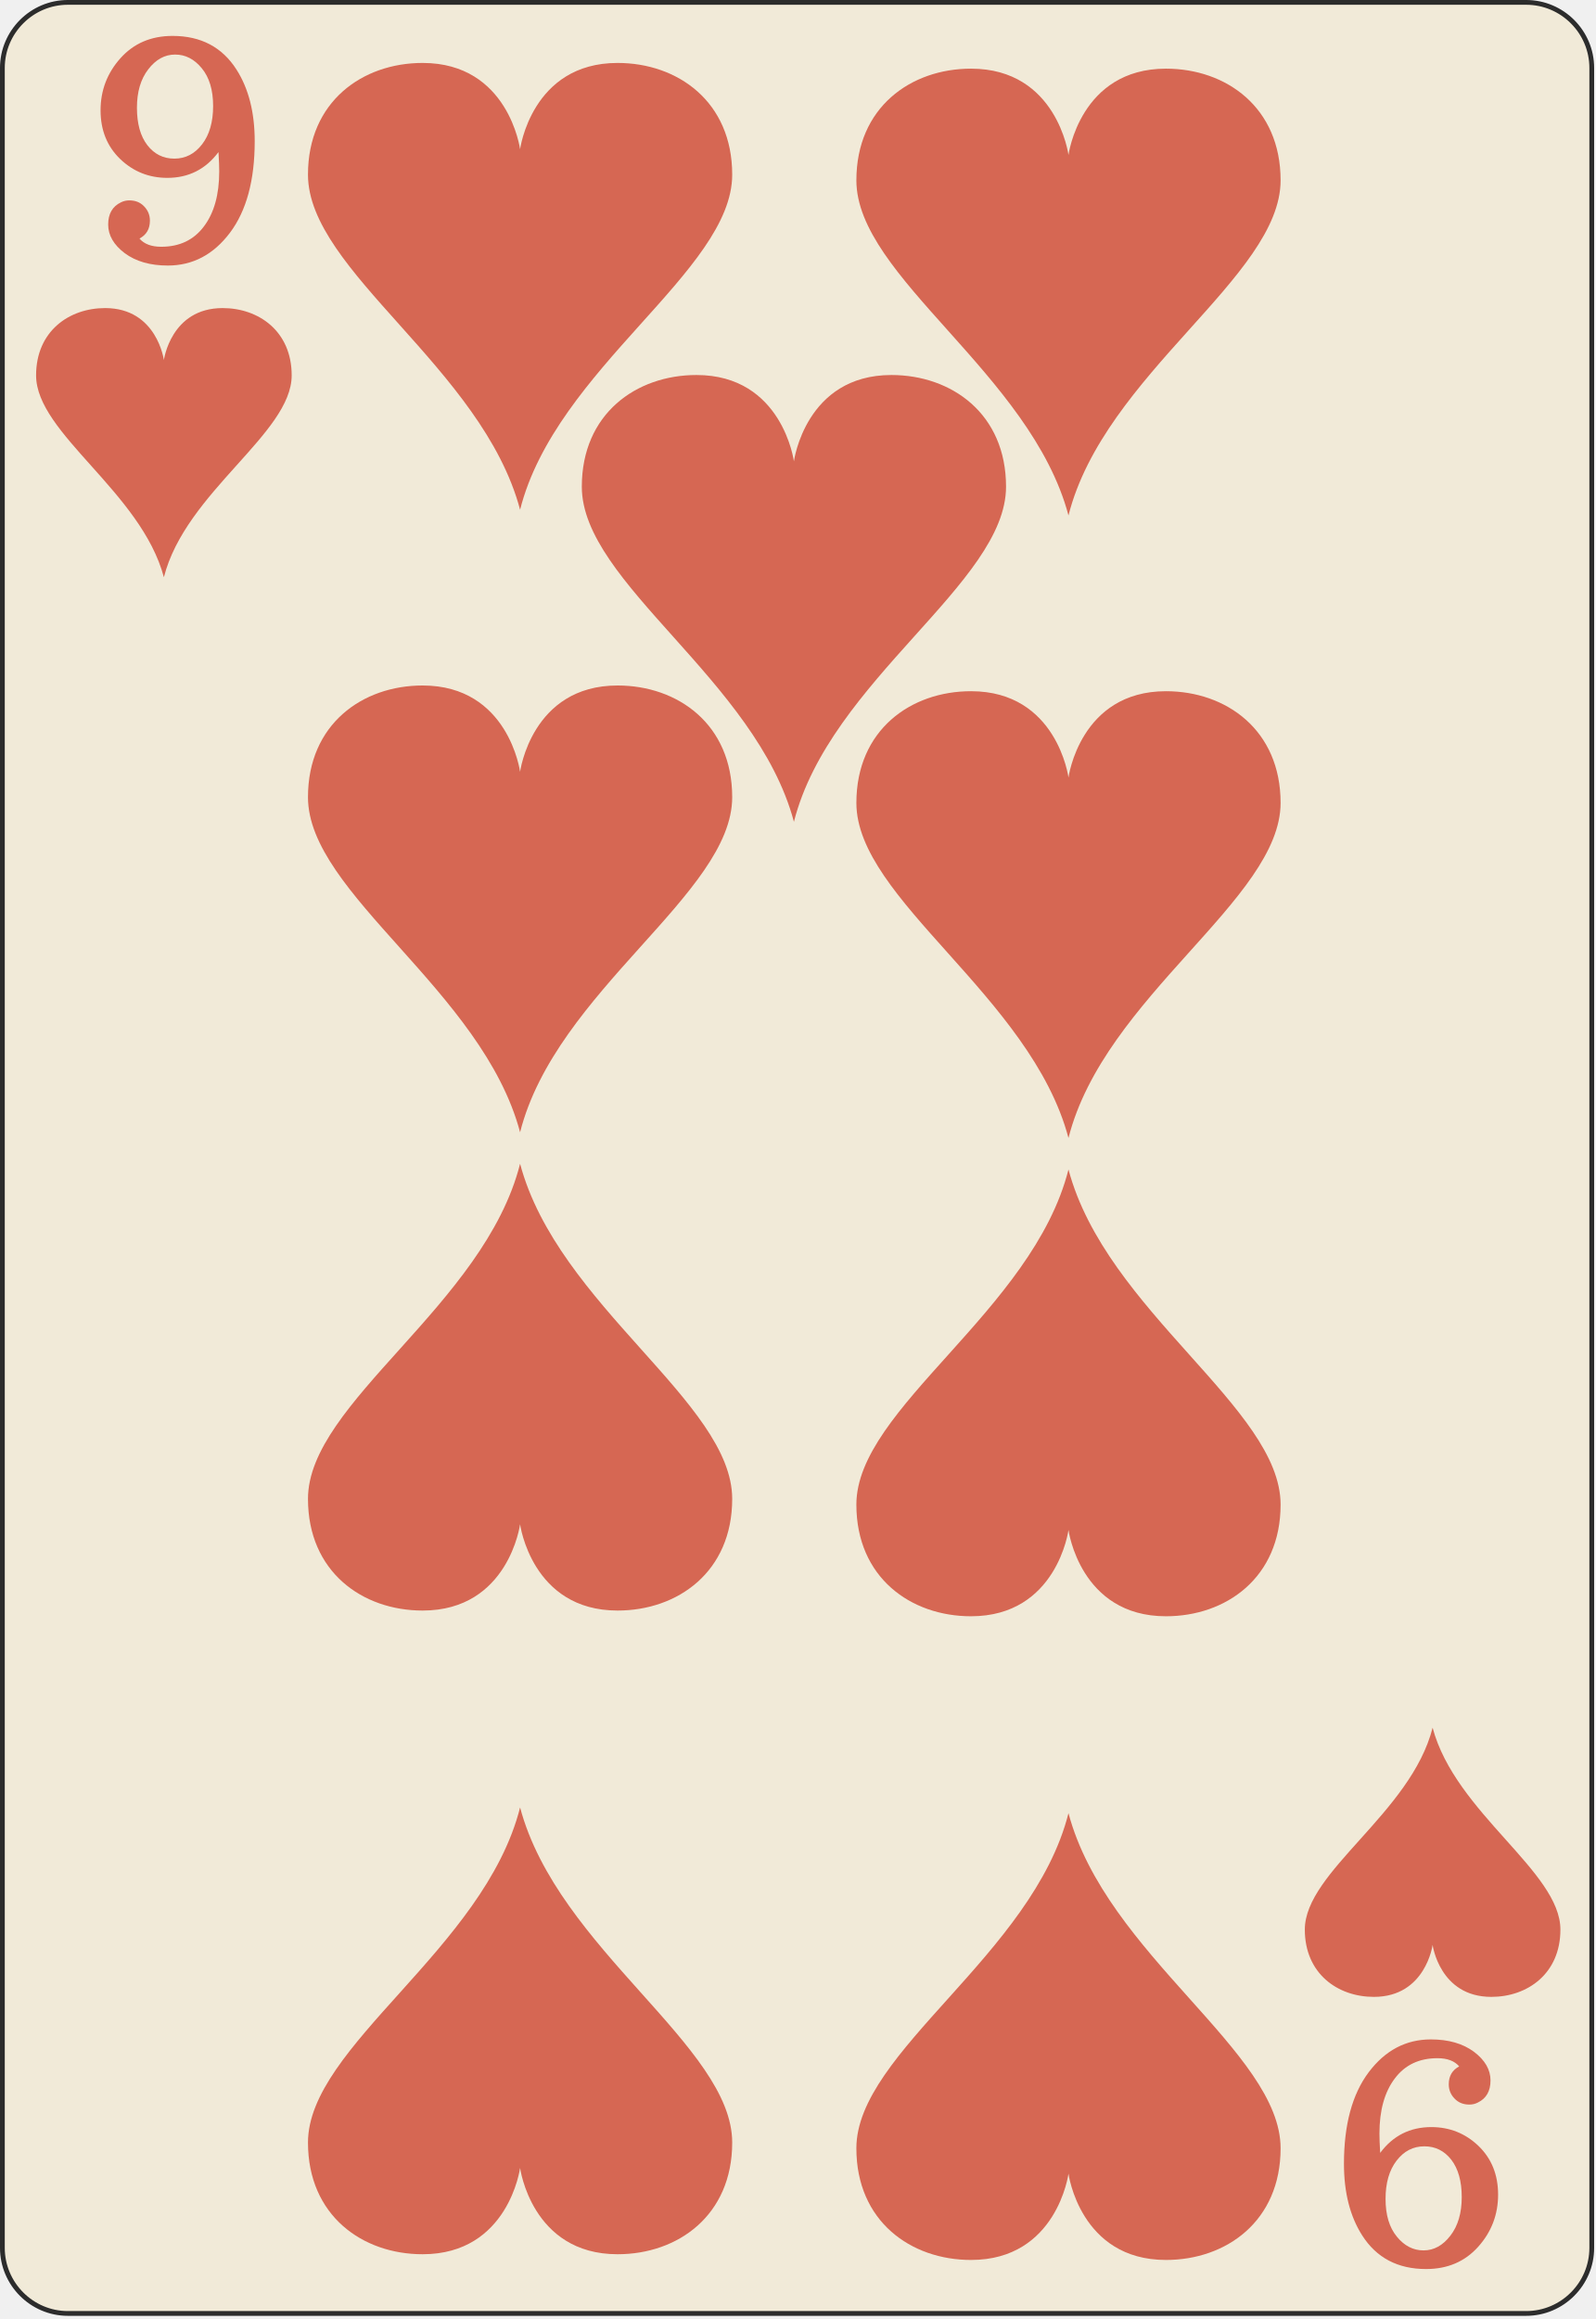
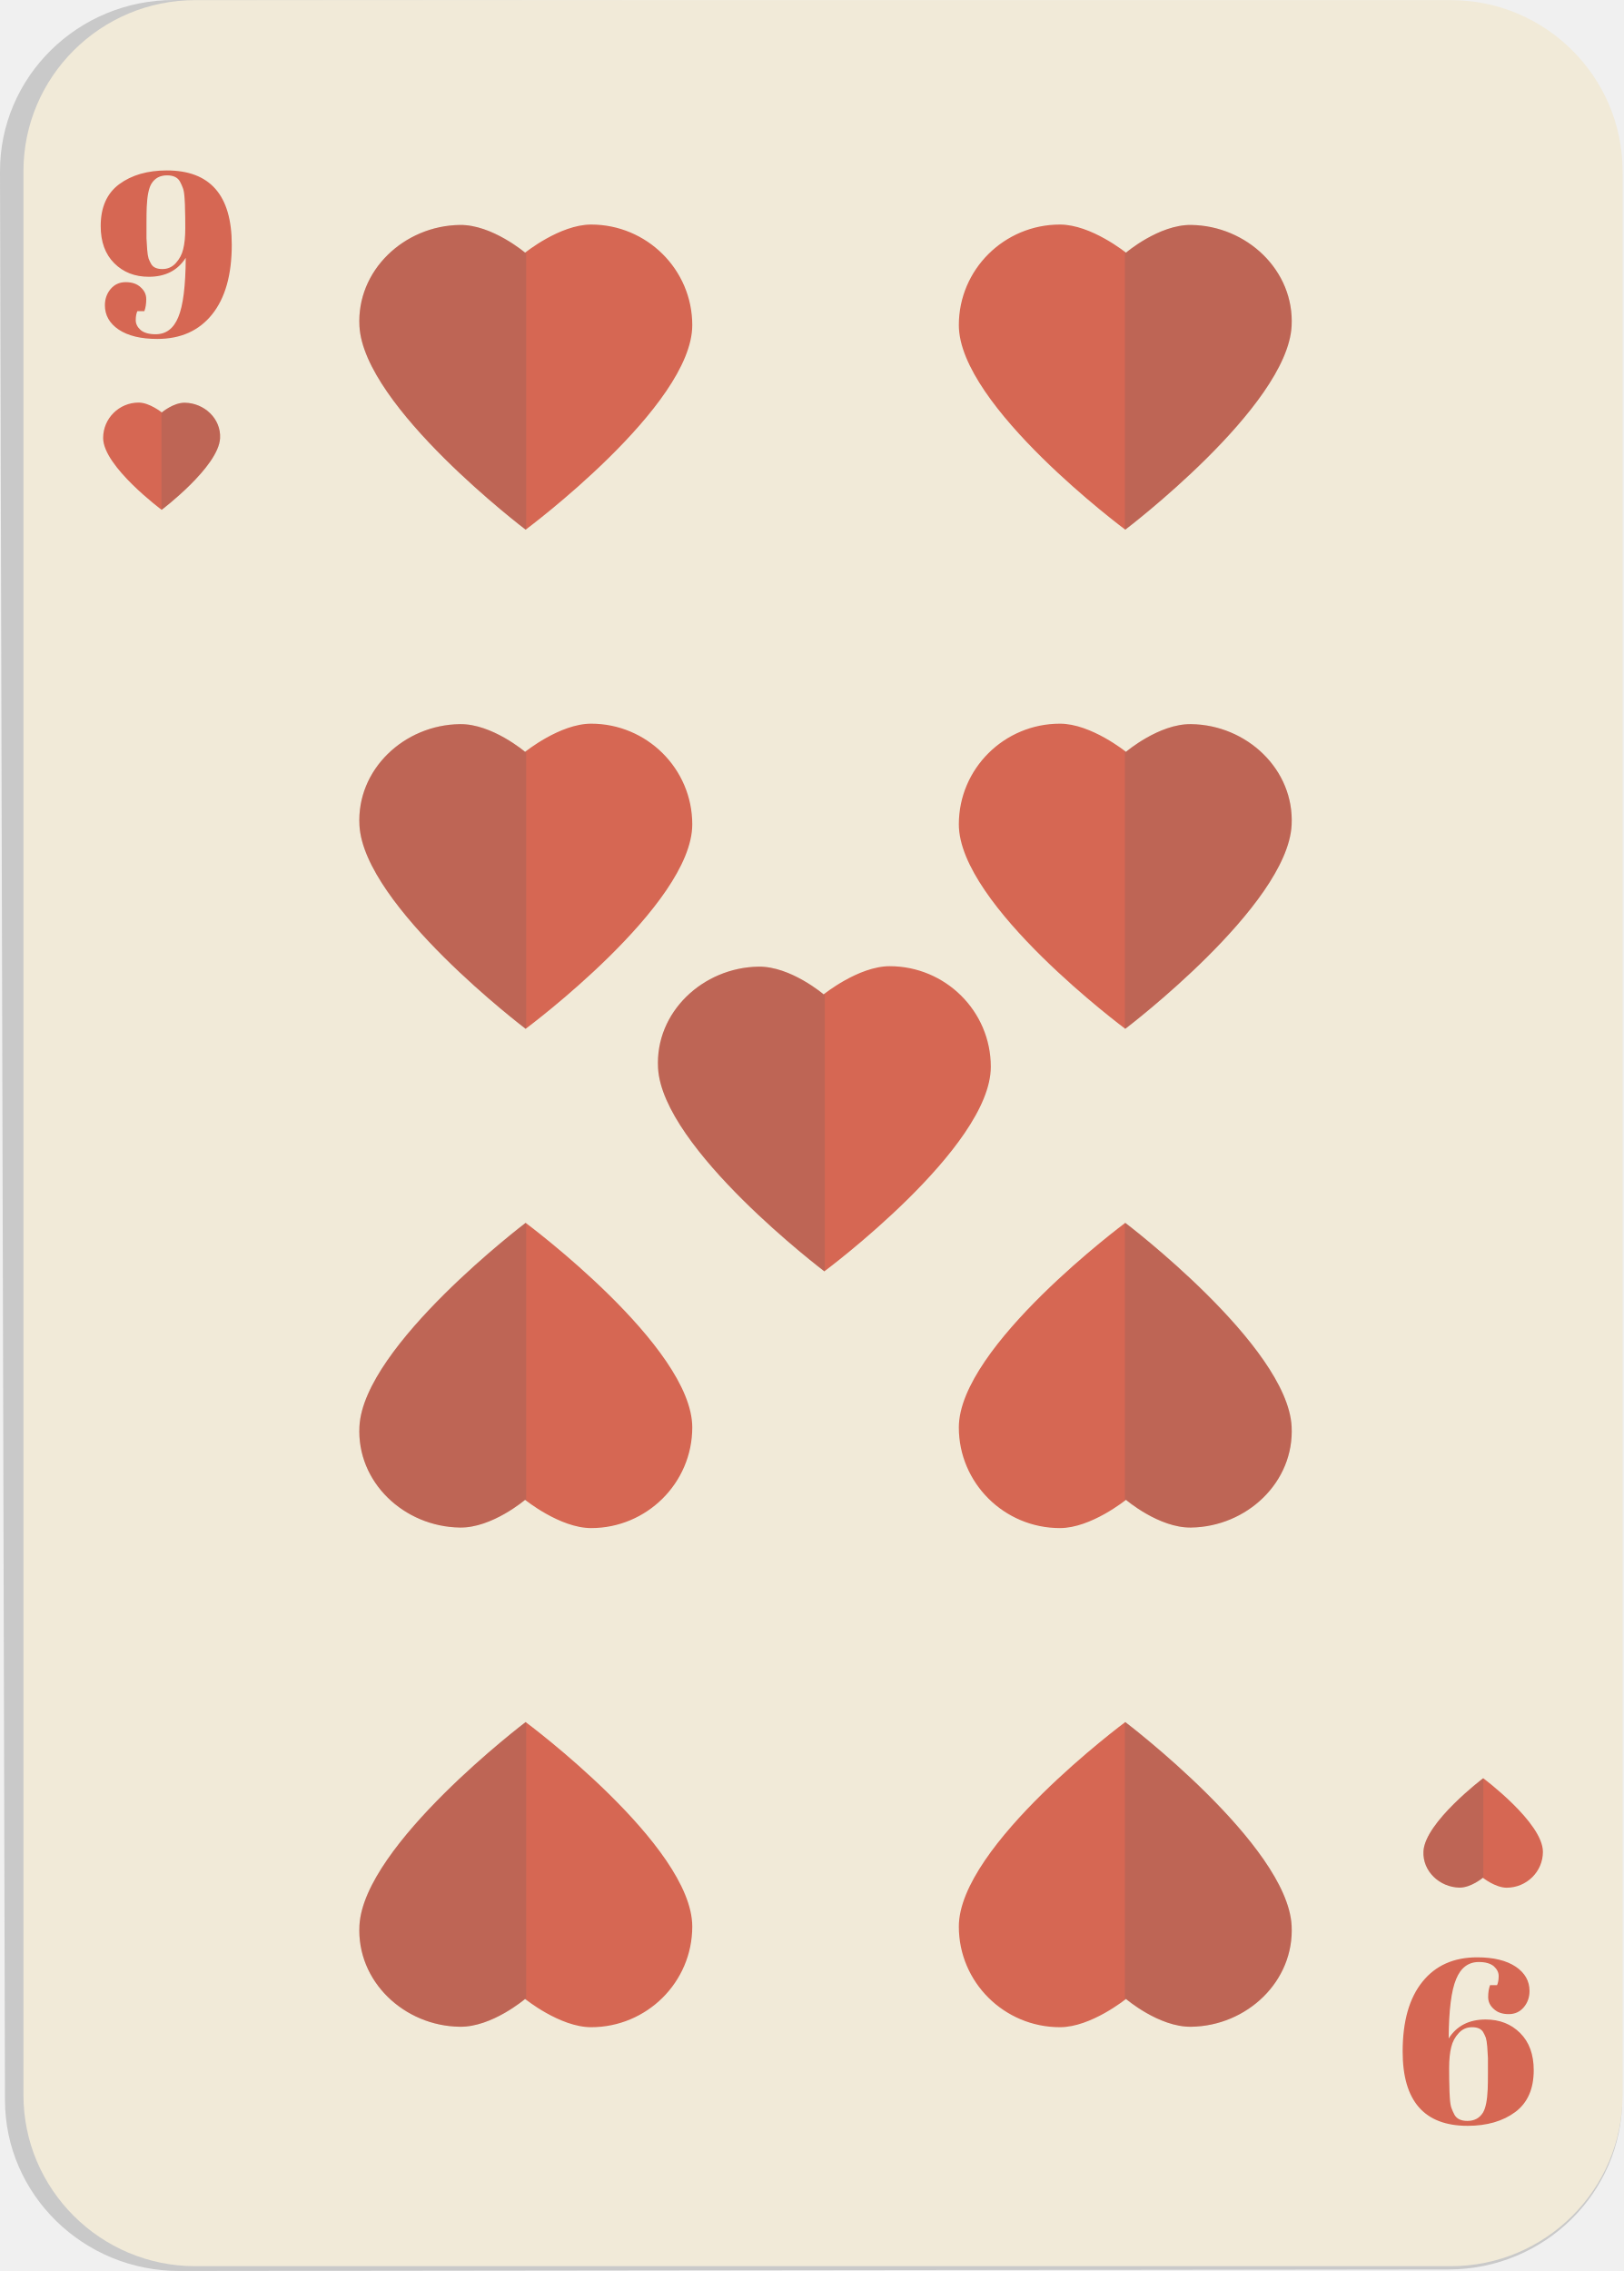
- <svg xmlns="http://www.w3.org/2000/svg" width="223" height="324" viewBox="0 0 223 324" fill="none">
-   <g clip-path="url(#clip0_2009_1631)">
-     <path d="M222.449 314.064C222.449 319.1 218.333 323.223 213.287 323.223H9.481C4.448 323.223 0.333 319.1 0.333 314.064V9.493C0.333 4.457 4.448 0.333 9.481 0.333H213.287C218.333 0.333 222.449 4.457 222.449 9.493V314.064Z" fill="#F1EAD8" stroke="#2C2C2C" stroke-width="0.667" />
-     <path d="M31.11 43.043C23.87 43.043 22.903 50.308 22.903 50.308C22.903 50.308 21.937 43.043 14.697 43.043C9.629 43.043 5.044 46.3 5.044 52.445C5.044 60.564 19.731 68.729 22.903 80.651C25.922 68.739 40.763 60.564 40.763 52.445C40.763 46.3 36.177 43.043 31.11 43.043Z" fill="#D66753" />
-     <path d="M192.002 278.995C199.241 278.995 200.208 271.73 200.208 271.73C200.208 271.73 201.175 278.995 208.414 278.995C213.482 278.995 218.067 275.737 218.067 269.593C218.067 261.474 203.38 253.309 200.208 241.387C197.19 253.299 182.349 261.474 182.349 269.593C182.349 275.737 186.934 278.995 192.002 278.995Z" fill="#D66753" />
-     <path d="M86.304 8.794C74.287 8.794 72.683 20.852 72.683 20.852C72.683 20.852 71.078 8.794 59.062 8.794C50.651 8.794 43.04 14.201 43.04 24.4C43.04 37.876 67.418 51.428 72.683 71.216C77.692 51.444 102.326 37.876 102.326 24.4C102.326 14.201 94.715 8.794 86.304 8.794Z" fill="#D66753" />
-     <path d="M59.063 314.952C71.079 314.952 72.683 302.894 72.683 302.894C72.683 302.894 74.288 314.952 86.304 314.952C94.715 314.952 102.326 309.546 102.326 299.347C102.326 285.871 77.948 272.319 72.683 252.531C67.674 272.303 43.041 285.871 43.041 299.347C43.041 309.546 50.651 314.952 59.063 314.952Z" fill="#D66753" />
-     <path d="M86.304 95.774C74.287 95.774 72.683 107.832 72.683 107.832C72.683 107.832 71.078 95.774 59.062 95.774C50.651 95.774 43.04 101.181 43.04 111.379C43.04 124.856 67.418 138.407 72.683 158.195C77.692 138.424 102.326 124.856 102.326 111.379C102.326 101.181 94.715 95.774 86.304 95.774Z" fill="#D66753" />
-     <path d="M59.063 225.019C71.079 225.019 72.683 212.961 72.683 212.961C72.683 212.961 74.288 225.019 86.304 225.019C94.715 225.019 102.326 219.612 102.326 209.413C102.326 195.937 77.948 182.386 72.683 162.597C67.674 182.369 43.041 195.937 43.041 209.413C43.041 219.612 50.651 225.019 59.063 225.019Z" fill="#D66753" />
-     <path d="M162.942 9.593C150.926 9.593 149.321 21.65 149.321 21.65C149.321 21.65 147.717 9.593 135.701 9.593C127.289 9.593 119.679 14.999 119.679 25.198C119.679 38.674 144.057 52.226 149.321 72.014C154.331 52.242 178.964 38.674 178.964 25.198C178.964 14.999 171.353 9.593 162.942 9.593Z" fill="#D66753" />
-     <path d="M135.7 315.751C147.717 315.751 149.321 303.693 149.321 303.693C149.321 303.693 150.926 315.751 162.942 315.751C171.353 315.751 178.964 310.344 178.964 300.145C178.964 286.669 154.586 273.118 149.321 253.329C144.311 273.101 119.678 286.669 119.678 300.145C119.678 310.344 127.289 315.751 135.7 315.751Z" fill="#D66753" />
-     <path d="M162.942 96.573C150.926 96.573 149.321 108.63 149.321 108.63C149.321 108.63 147.717 96.573 135.701 96.573C127.289 96.573 119.679 101.979 119.679 112.178C119.679 125.654 144.057 139.206 149.321 158.994C154.331 139.222 178.964 125.654 178.964 112.178C178.964 101.979 171.353 96.573 162.942 96.573Z" fill="#D66753" />
-     <path d="M135.7 225.817C147.717 225.817 149.321 213.759 149.321 213.759C149.321 213.759 150.926 225.817 162.942 225.817C171.353 225.817 178.964 220.411 178.964 210.212C178.964 196.736 154.586 183.184 149.321 163.396C144.311 183.167 119.678 196.736 119.678 210.212C119.678 220.411 127.289 225.817 135.7 225.817Z" fill="#D66753" />
-     <path d="M124.572 52.395C112.556 52.395 110.951 64.453 110.951 64.453C110.951 64.453 109.347 52.395 97.331 52.395C88.919 52.395 81.309 57.802 81.309 68.001C81.309 81.477 105.687 95.028 110.951 114.817C115.961 95.045 140.594 81.477 140.594 68.001C140.594 57.802 132.983 52.395 124.572 52.395Z" fill="#D66753" />
-     <path d="M30.533 21.247C28.741 23.649 26.36 24.851 23.387 24.851C20.832 24.851 18.637 23.976 16.804 22.226C14.971 20.462 14.054 18.191 14.054 15.413C14.054 12.636 14.978 10.212 16.825 8.143C18.686 6.059 21.116 5.018 24.116 5.018C28.075 5.018 31.054 6.587 33.054 9.726C34.748 12.379 35.596 15.712 35.596 19.726C35.596 25.184 34.443 29.448 32.137 32.517C29.832 35.573 26.936 37.101 23.45 37.101C20.991 37.101 18.985 36.525 17.429 35.372C15.887 34.205 15.117 32.872 15.117 31.372C15.117 29.872 15.714 28.837 16.908 28.267C17.269 28.087 17.658 27.997 18.075 27.997C18.922 27.997 19.61 28.274 20.137 28.83C20.679 29.386 20.95 30.052 20.95 30.83C20.95 31.983 20.464 32.816 19.491 33.33C20.144 34.094 21.158 34.476 22.533 34.476C25.089 34.476 27.075 33.531 28.491 31.642C29.922 29.754 30.637 27.191 30.637 23.955C30.637 23.302 30.603 22.399 30.533 21.247ZM24.366 22.163C25.922 22.163 27.214 21.497 28.241 20.163C29.269 18.83 29.783 17.045 29.783 14.809C29.783 12.573 29.255 10.816 28.2 9.538C27.158 8.261 25.915 7.622 24.471 7.622C23.026 7.622 21.776 8.309 20.721 9.684C19.665 11.045 19.137 12.837 19.137 15.059C19.137 17.281 19.623 19.024 20.596 20.288C21.568 21.538 22.825 22.163 24.366 22.163Z" fill="#D66753" />
-     <path d="M192.882 300.791C194.674 298.388 197.055 297.187 200.028 297.187C202.583 297.187 204.778 298.062 206.611 299.812C208.444 301.576 209.361 303.846 209.361 306.624C209.361 309.402 208.437 311.826 206.59 313.895C204.729 315.978 202.299 317.02 199.299 317.02C195.34 317.02 192.361 315.451 190.361 312.312C188.667 309.659 187.819 306.326 187.819 302.312C187.819 296.853 188.972 292.589 191.278 289.52C193.583 286.464 196.479 284.937 199.965 284.937C202.424 284.937 204.43 285.513 205.986 286.666C207.528 287.832 208.299 289.166 208.299 290.666C208.299 292.166 207.701 293.201 206.507 293.77C206.146 293.951 205.757 294.041 205.34 294.041C204.493 294.041 203.805 293.763 203.278 293.207C202.736 292.652 202.465 291.985 202.465 291.207C202.465 290.055 202.951 289.221 203.924 288.707C203.271 287.944 202.257 287.562 200.882 287.562C198.326 287.562 196.34 288.506 194.924 290.395C193.493 292.284 192.778 294.846 192.778 298.082C192.778 298.735 192.812 299.638 192.882 300.791ZM199.049 299.874C197.493 299.874 196.201 300.541 195.174 301.874C194.146 303.207 193.632 304.992 193.632 307.228C193.632 309.464 194.16 311.221 195.215 312.499C196.257 313.777 197.5 314.416 198.944 314.416C200.389 314.416 201.639 313.728 202.694 312.353C203.75 310.992 204.278 309.201 204.278 306.978C204.278 304.756 203.792 303.013 202.819 301.749C201.847 300.499 200.59 299.874 199.049 299.874Z" fill="#D66753" />
-   </g>
-   <defs>
-     <clipPath id="clip0_2009_1631">
-       <rect width="222.783" height="323.556" fill="white" />
-     </clipPath>
-   </defs>
+ <svg xmlns="http://www.w3.org/2000/svg" width="143" height="200" viewBox="0 0 143 200" fill="none">
+   <path d="M15.79 199.996C7.346 200.011 0.445 193.265 0.438 184.95L8.95216e-05 15.133C-0.029 6.775 6.857 -0.014 15.341 2.27406e-05L127.569 0.205C136.013 0.219 142.884 7.026 142.884 15.366V184.817C142.884 193.107 136.034 199.846 127.619 199.864L15.79 199.996Z" fill="#C9C9C9" />
+   <path d="M17.198 199.576C8.858 199.576 2.065 192.809 2.065 184.501V15.079C2.065 6.771 8.858 0.011 17.198 0.011H127.789C136.129 0.011 142.914 6.771 142.914 15.079V184.501C142.914 192.809 136.125 199.576 127.789 199.576H17.198Z" fill="#F1EAD8" />
+   <path d="M19.384 38.594C19.251 41.111 14.239 44.899 14.239 44.899C14.239 44.899 9.084 41.071 9.084 38.573C9.084 36.849 10.488 35.453 12.211 35.453C13.173 35.453 14.25 36.322 14.25 36.322C14.25 36.322 15.273 35.453 16.271 35.467C17.998 35.489 19.481 36.878 19.384 38.594Z" fill="#D66753" />
+   <path opacity="0.2" d="M16.274 35.467C15.276 35.453 14.253 36.322 14.253 36.322C14.253 36.322 14.242 36.314 14.221 36.3V44.898C14.228 44.898 14.239 44.898 14.239 44.898C14.239 44.898 19.25 41.111 19.383 38.594C19.48 36.878 17.998 35.489 16.274 35.467Z" fill="#616161" />
+   <path d="M125.375 163.039C125.508 160.48 130.638 156.602 130.638 156.602C130.638 156.602 135.898 160.516 135.898 163.083C135.898 164.835 134.458 166.245 132.702 166.245C131.715 166.245 130.609 165.369 130.609 165.369C130.609 165.369 129.568 166.246 128.549 166.238C126.8 166.202 125.285 164.799 125.375 163.039Z" fill="#D66753" />
+   <path opacity="0.2" d="M128.553 166.235C129.572 166.242 130.614 165.366 130.614 165.366C130.614 165.366 130.631 165.373 130.649 165.38V156.617C130.646 156.602 130.642 156.602 130.642 156.602C130.642 156.602 125.512 160.48 125.379 163.039C125.286 164.799 126.801 166.202 128.553 166.235Z" fill="#616161" />
+   <path d="M31.66 28.718C32.034 35.834 46.297 46.647 46.297 46.647C46.297 46.647 60.974 35.751 60.974 28.632C60.974 23.731 56.96 19.775 52.067 19.775C49.317 19.775 46.251 22.252 46.251 22.252C46.251 22.252 43.339 19.775 40.51 19.811C35.599 19.875 31.395 23.821 31.66 28.718Z" fill="#D66753" />
+   <path opacity="0.2" d="M40.507 19.811C43.336 19.775 46.248 22.252 46.248 22.252C46.248 22.252 46.28 22.223 46.348 22.18V46.618C46.319 46.64 46.294 46.647 46.294 46.647C46.294 46.647 32.034 35.834 31.657 28.718C31.395 23.821 35.599 19.875 40.507 19.811Z" fill="#616161" />
+   <path d="M57.96 94.047C58.337 101.156 72.608 111.962 72.608 111.962C72.608 111.962 87.27 101.073 87.27 93.947C87.27 89.046 83.26 85.09 78.363 85.09C75.613 85.09 72.547 87.571 72.547 87.571C72.547 87.571 69.639 85.09 66.81 85.129C61.913 85.205 57.694 89.14 57.96 94.047Z" fill="#D66753" />
+   <path opacity="0.2" d="M66.809 85.133C69.638 85.09 72.546 87.574 72.546 87.574C72.546 87.574 72.593 87.553 72.65 87.499V111.937C72.621 111.966 72.607 111.966 72.607 111.966C72.607 111.966 58.336 101.159 57.959 94.051C57.694 89.14 61.912 85.205 66.809 85.133Z" fill="#616161" />
+   <path d="M113.763 28.718C113.379 35.834 99.112 46.647 99.112 46.647C99.112 46.647 84.453 35.751 84.453 28.632C84.453 23.731 88.456 19.775 93.36 19.775C96.107 19.775 99.173 22.252 99.173 22.252C99.173 22.252 102.077 19.775 104.91 19.811C109.81 19.875 114.025 23.821 113.763 28.718Z" fill="#D66753" />
+   <path opacity="0.2" d="M104.91 19.811C102.078 19.775 99.173 22.252 99.173 22.252C99.173 22.252 99.13 22.223 99.08 22.18V46.618C99.102 46.64 99.112 46.647 99.112 46.647C99.112 46.647 113.383 35.834 113.764 28.718C114.026 23.821 109.811 19.875 104.91 19.811Z" fill="#616161" />
+   <path d="M31.66 72.675C32.034 79.798 46.297 90.605 46.297 90.605C46.297 90.605 60.974 79.716 60.974 72.597C60.974 67.689 56.96 63.732 52.067 63.732C49.317 63.732 46.251 66.213 46.251 66.213C46.251 66.213 43.339 63.732 40.51 63.772C35.599 63.833 31.395 67.771 31.66 72.675Z" fill="#D66753" />
+   <path opacity="0.2" d="M40.507 63.775C43.336 63.732 46.248 66.216 46.248 66.216C46.248 66.216 46.28 66.181 46.348 66.138V90.583C46.319 90.597 46.294 90.604 46.294 90.604C46.294 90.604 32.034 79.798 31.657 72.675C31.395 67.771 35.599 63.833 40.507 63.775Z" fill="#616161" />
+   <path d="M113.763 72.675C113.379 79.798 99.112 90.605 99.112 90.605C99.112 90.605 84.453 79.716 84.453 72.597C84.453 67.689 88.456 63.732 93.36 63.732C96.107 63.732 99.173 66.213 99.173 66.213C99.173 66.213 102.077 63.732 104.91 63.772C109.81 63.833 114.025 67.771 113.763 72.675Z" fill="#D66753" />
+   <path opacity="0.2" d="M104.91 63.775C102.078 63.732 99.173 66.216 99.173 66.216C99.173 66.216 99.13 66.181 99.08 66.138V90.583C99.102 90.597 99.112 90.604 99.112 90.604C99.112 90.604 113.383 79.798 113.764 72.675C114.026 67.771 109.811 63.833 104.91 63.775Z" fill="#616161" />
+   <path d="M31.66 169.573C32.034 162.468 46.297 151.658 46.297 151.658C46.297 151.658 60.974 162.54 60.974 169.666C60.974 174.574 56.96 178.53 52.067 178.53C49.317 178.53 46.251 176.042 46.251 176.042C46.251 176.042 43.339 178.53 40.51 178.491C35.599 178.43 31.395 174.488 31.66 169.573Z" fill="#D66753" />
+   <path opacity="0.2" d="M40.507 178.484C43.336 178.527 46.248 176.035 46.248 176.035C46.248 176.035 46.28 176.078 46.348 176.118V151.68C46.319 151.658 46.294 151.651 46.294 151.651C46.294 151.651 32.034 162.465 31.657 169.566C31.395 174.488 35.599 178.43 40.507 178.484Z" fill="#616161" />
+   <path d="M113.763 169.573C113.379 162.468 99.112 151.658 99.112 151.658C99.112 151.658 84.453 162.54 84.453 169.666C84.453 174.574 88.456 178.53 93.36 178.53C96.107 178.53 99.173 176.042 99.173 176.042C99.173 176.042 102.077 178.53 104.91 178.491C109.81 178.43 114.025 174.488 113.763 169.573Z" fill="#D66753" />
+   <path opacity="0.2" d="M104.91 178.484C102.078 178.527 99.173 176.035 99.173 176.035C99.173 176.035 99.13 176.078 99.08 176.118V151.68C99.102 151.658 99.112 151.651 99.112 151.651C99.112 151.651 113.383 162.465 113.764 169.566C114.026 174.488 109.811 178.43 104.91 178.484Z" fill="#616161" />
+   <path d="M31.66 125.616C32.034 118.508 46.297 107.694 46.297 107.694C46.297 107.694 60.974 118.583 60.974 125.709C60.974 130.61 56.96 134.574 52.067 134.574C49.317 134.574 46.251 132.086 46.251 132.086C46.251 132.086 43.339 134.574 40.51 134.527C35.599 134.459 31.395 130.531 31.66 125.616Z" fill="#D66753" />
+   <path opacity="0.2" d="M40.507 134.519C43.336 134.57 46.248 132.078 46.248 132.078C46.248 132.078 46.28 132.114 46.348 132.161V107.722C46.319 107.694 46.294 107.687 46.294 107.687C46.294 107.687 32.034 118.5 31.657 125.609C31.395 130.531 35.599 134.458 40.507 134.519Z" fill="#616161" />
+   <path d="M113.763 125.616C113.379 118.508 99.112 107.694 99.112 107.694C99.112 107.694 84.453 118.583 84.453 125.709C84.453 130.61 88.456 134.574 93.36 134.574C96.107 134.574 99.173 132.086 99.173 132.086C99.173 132.086 102.077 134.574 104.91 134.527C109.81 134.459 114.025 130.531 113.763 125.616Z" fill="#D66753" />
+   <path opacity="0.2" d="M104.91 134.519C102.078 134.57 99.173 132.078 99.173 132.078C99.173 132.078 99.13 132.114 99.08 132.161V107.722C99.102 107.694 99.112 107.687 99.112 107.687C99.112 107.687 113.383 118.5 113.764 125.609C114.026 130.531 109.811 134.458 104.91 134.519Z" fill="#616161" />
+   <path d="M20.414 21.555C20.414 24.217 19.831 26.268 18.665 27.709C17.512 29.135 15.907 29.849 13.849 29.849C12.409 29.849 11.277 29.575 10.453 29.026C9.644 28.477 9.239 27.763 9.239 26.885C9.239 26.337 9.404 25.863 9.733 25.465C10.076 25.054 10.522 24.848 11.071 24.848C11.633 24.848 12.072 24.999 12.388 25.301C12.717 25.589 12.882 25.939 12.882 26.35C12.882 26.748 12.827 27.098 12.717 27.4H12.1C12.004 27.606 11.956 27.873 11.956 28.202C11.956 28.518 12.1 28.806 12.388 29.067C12.69 29.314 13.129 29.437 13.705 29.437C14.624 29.437 15.29 28.936 15.701 27.935C16.127 26.933 16.346 25.191 16.36 22.707C15.647 23.819 14.563 24.375 13.108 24.375C11.873 24.375 10.858 23.977 10.062 23.181C9.267 22.385 8.869 21.294 8.869 19.909C8.869 18.262 9.411 17.034 10.495 16.225C11.592 15.415 12.992 15.01 14.693 15.01C18.507 15.01 20.414 17.192 20.414 21.555ZM14.302 23.695C14.768 23.695 15.159 23.524 15.475 23.181C15.804 22.824 16.024 22.413 16.134 21.946C16.257 21.466 16.319 20.848 16.319 20.094C16.319 19.325 16.312 18.797 16.298 18.509C16.298 18.207 16.285 17.857 16.257 17.459C16.23 17.048 16.182 16.753 16.113 16.575C16.044 16.382 15.955 16.183 15.845 15.978C15.64 15.621 15.262 15.443 14.714 15.443C14.096 15.443 13.636 15.69 13.335 16.183C13.101 16.581 12.964 17.267 12.923 18.241C12.909 18.584 12.902 19.051 12.902 19.641C12.902 20.217 12.902 20.663 12.902 20.979C12.916 21.294 12.937 21.63 12.964 21.987C12.992 22.33 13.033 22.591 13.088 22.769C13.156 22.948 13.239 23.119 13.335 23.284C13.513 23.558 13.835 23.695 14.302 23.695Z" fill="#D66753" />
+   <path d="M123.544 180.67C123.544 178.009 124.127 175.957 125.293 174.517C126.445 173.09 128.051 172.376 130.109 172.376C131.549 172.376 132.681 172.651 133.505 173.2C134.314 173.749 134.719 174.462 134.719 175.34C134.719 175.889 134.554 176.362 134.225 176.76C133.882 177.172 133.436 177.378 132.887 177.378C132.325 177.378 131.886 177.227 131.57 176.925C131.241 176.637 131.076 176.287 131.076 175.875C131.076 175.477 131.131 175.127 131.241 174.826L131.858 174.826C131.954 174.62 132.002 174.352 132.002 174.023C132.002 173.707 131.858 173.419 131.57 173.159C131.268 172.912 130.829 172.788 130.253 172.788C129.334 172.788 128.668 173.289 128.257 174.29C127.831 175.292 127.612 177.035 127.598 179.518C128.311 178.407 129.395 177.851 130.85 177.851C132.085 177.851 133.1 178.249 133.896 179.045C134.691 179.84 135.089 180.931 135.089 182.317C135.089 183.963 134.547 185.191 133.463 186.001C132.366 186.81 130.966 187.215 129.265 187.215C125.451 187.215 123.544 185.033 123.544 180.67ZM129.656 178.53C129.19 178.53 128.799 178.702 128.483 179.045C128.154 179.401 127.934 179.813 127.824 180.279C127.701 180.76 127.639 181.377 127.639 182.132C127.639 182.9 127.646 183.428 127.66 183.716C127.66 184.018 127.673 184.368 127.701 184.766C127.728 185.178 127.776 185.473 127.845 185.651C127.914 185.843 128.003 186.042 128.113 186.248C128.318 186.604 128.696 186.783 129.244 186.783C129.862 186.783 130.321 186.536 130.623 186.042C130.857 185.644 130.994 184.958 131.035 183.984C131.049 183.641 131.056 183.174 131.056 182.584C131.056 182.008 131.056 181.562 131.056 181.247C131.042 180.931 131.021 180.595 130.994 180.238C130.966 179.895 130.925 179.635 130.87 179.456C130.802 179.278 130.719 179.106 130.623 178.942C130.445 178.667 130.123 178.53 129.656 178.53Z" fill="#D66753" />
</svg>
